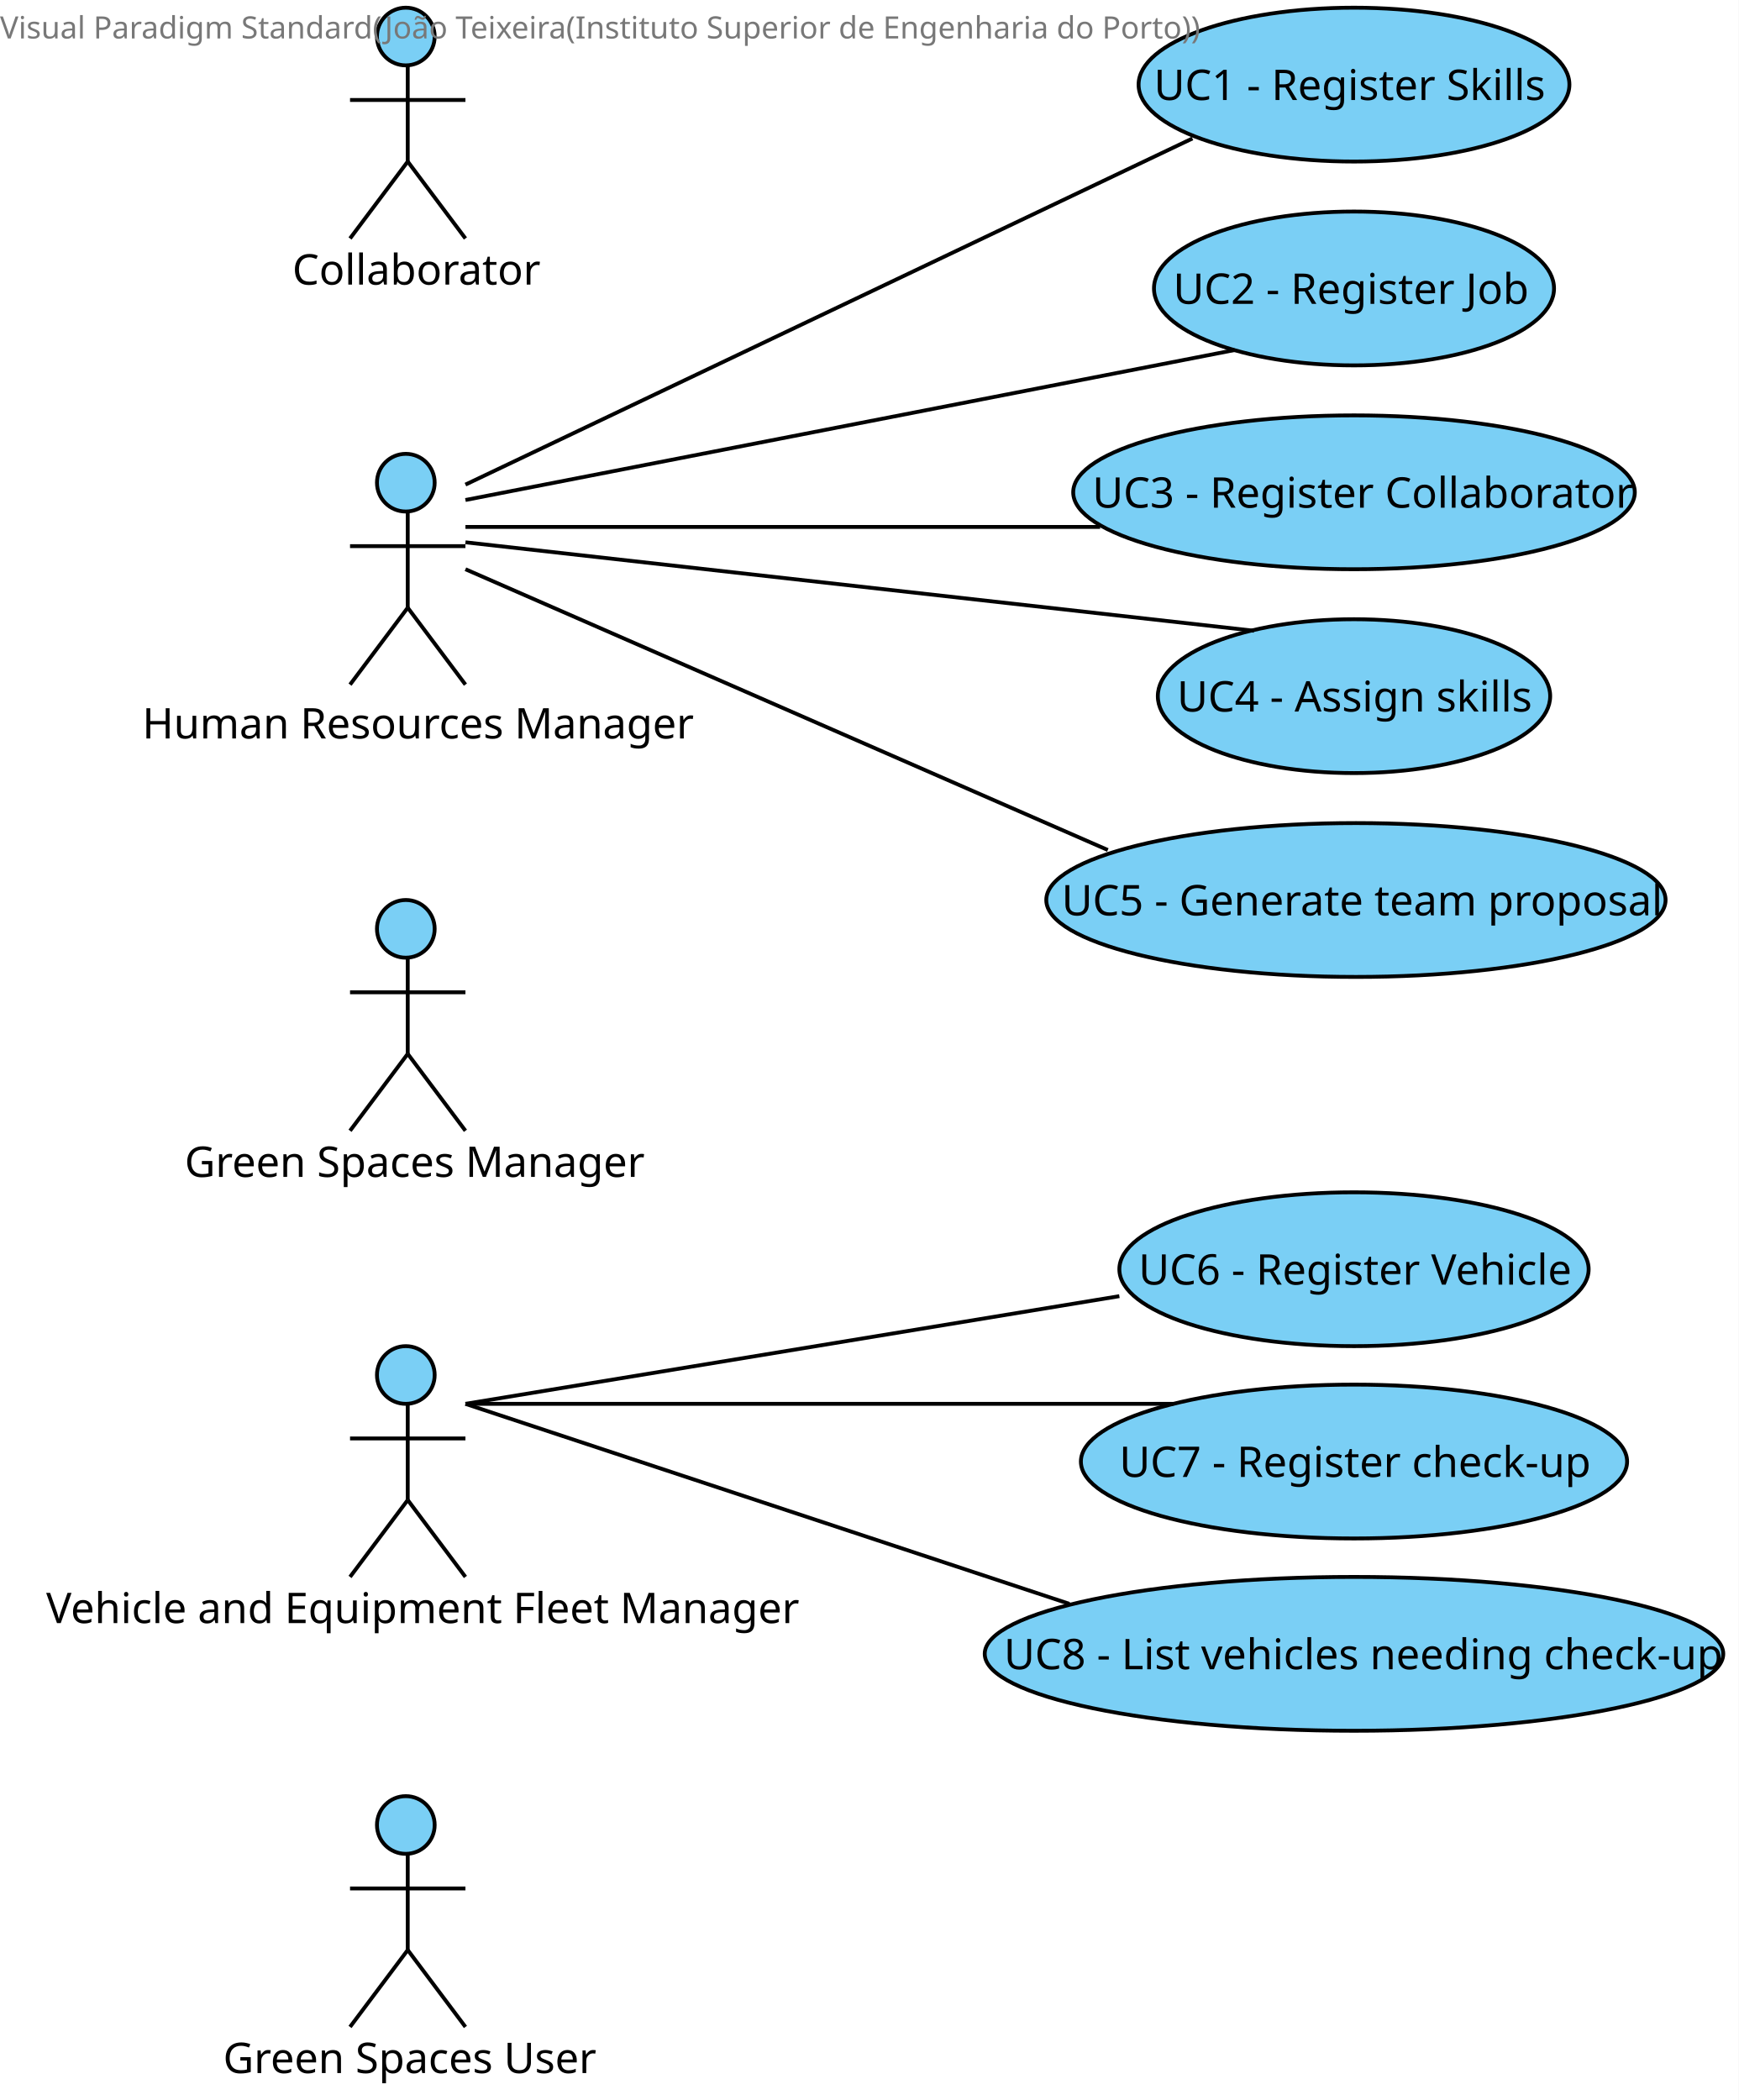
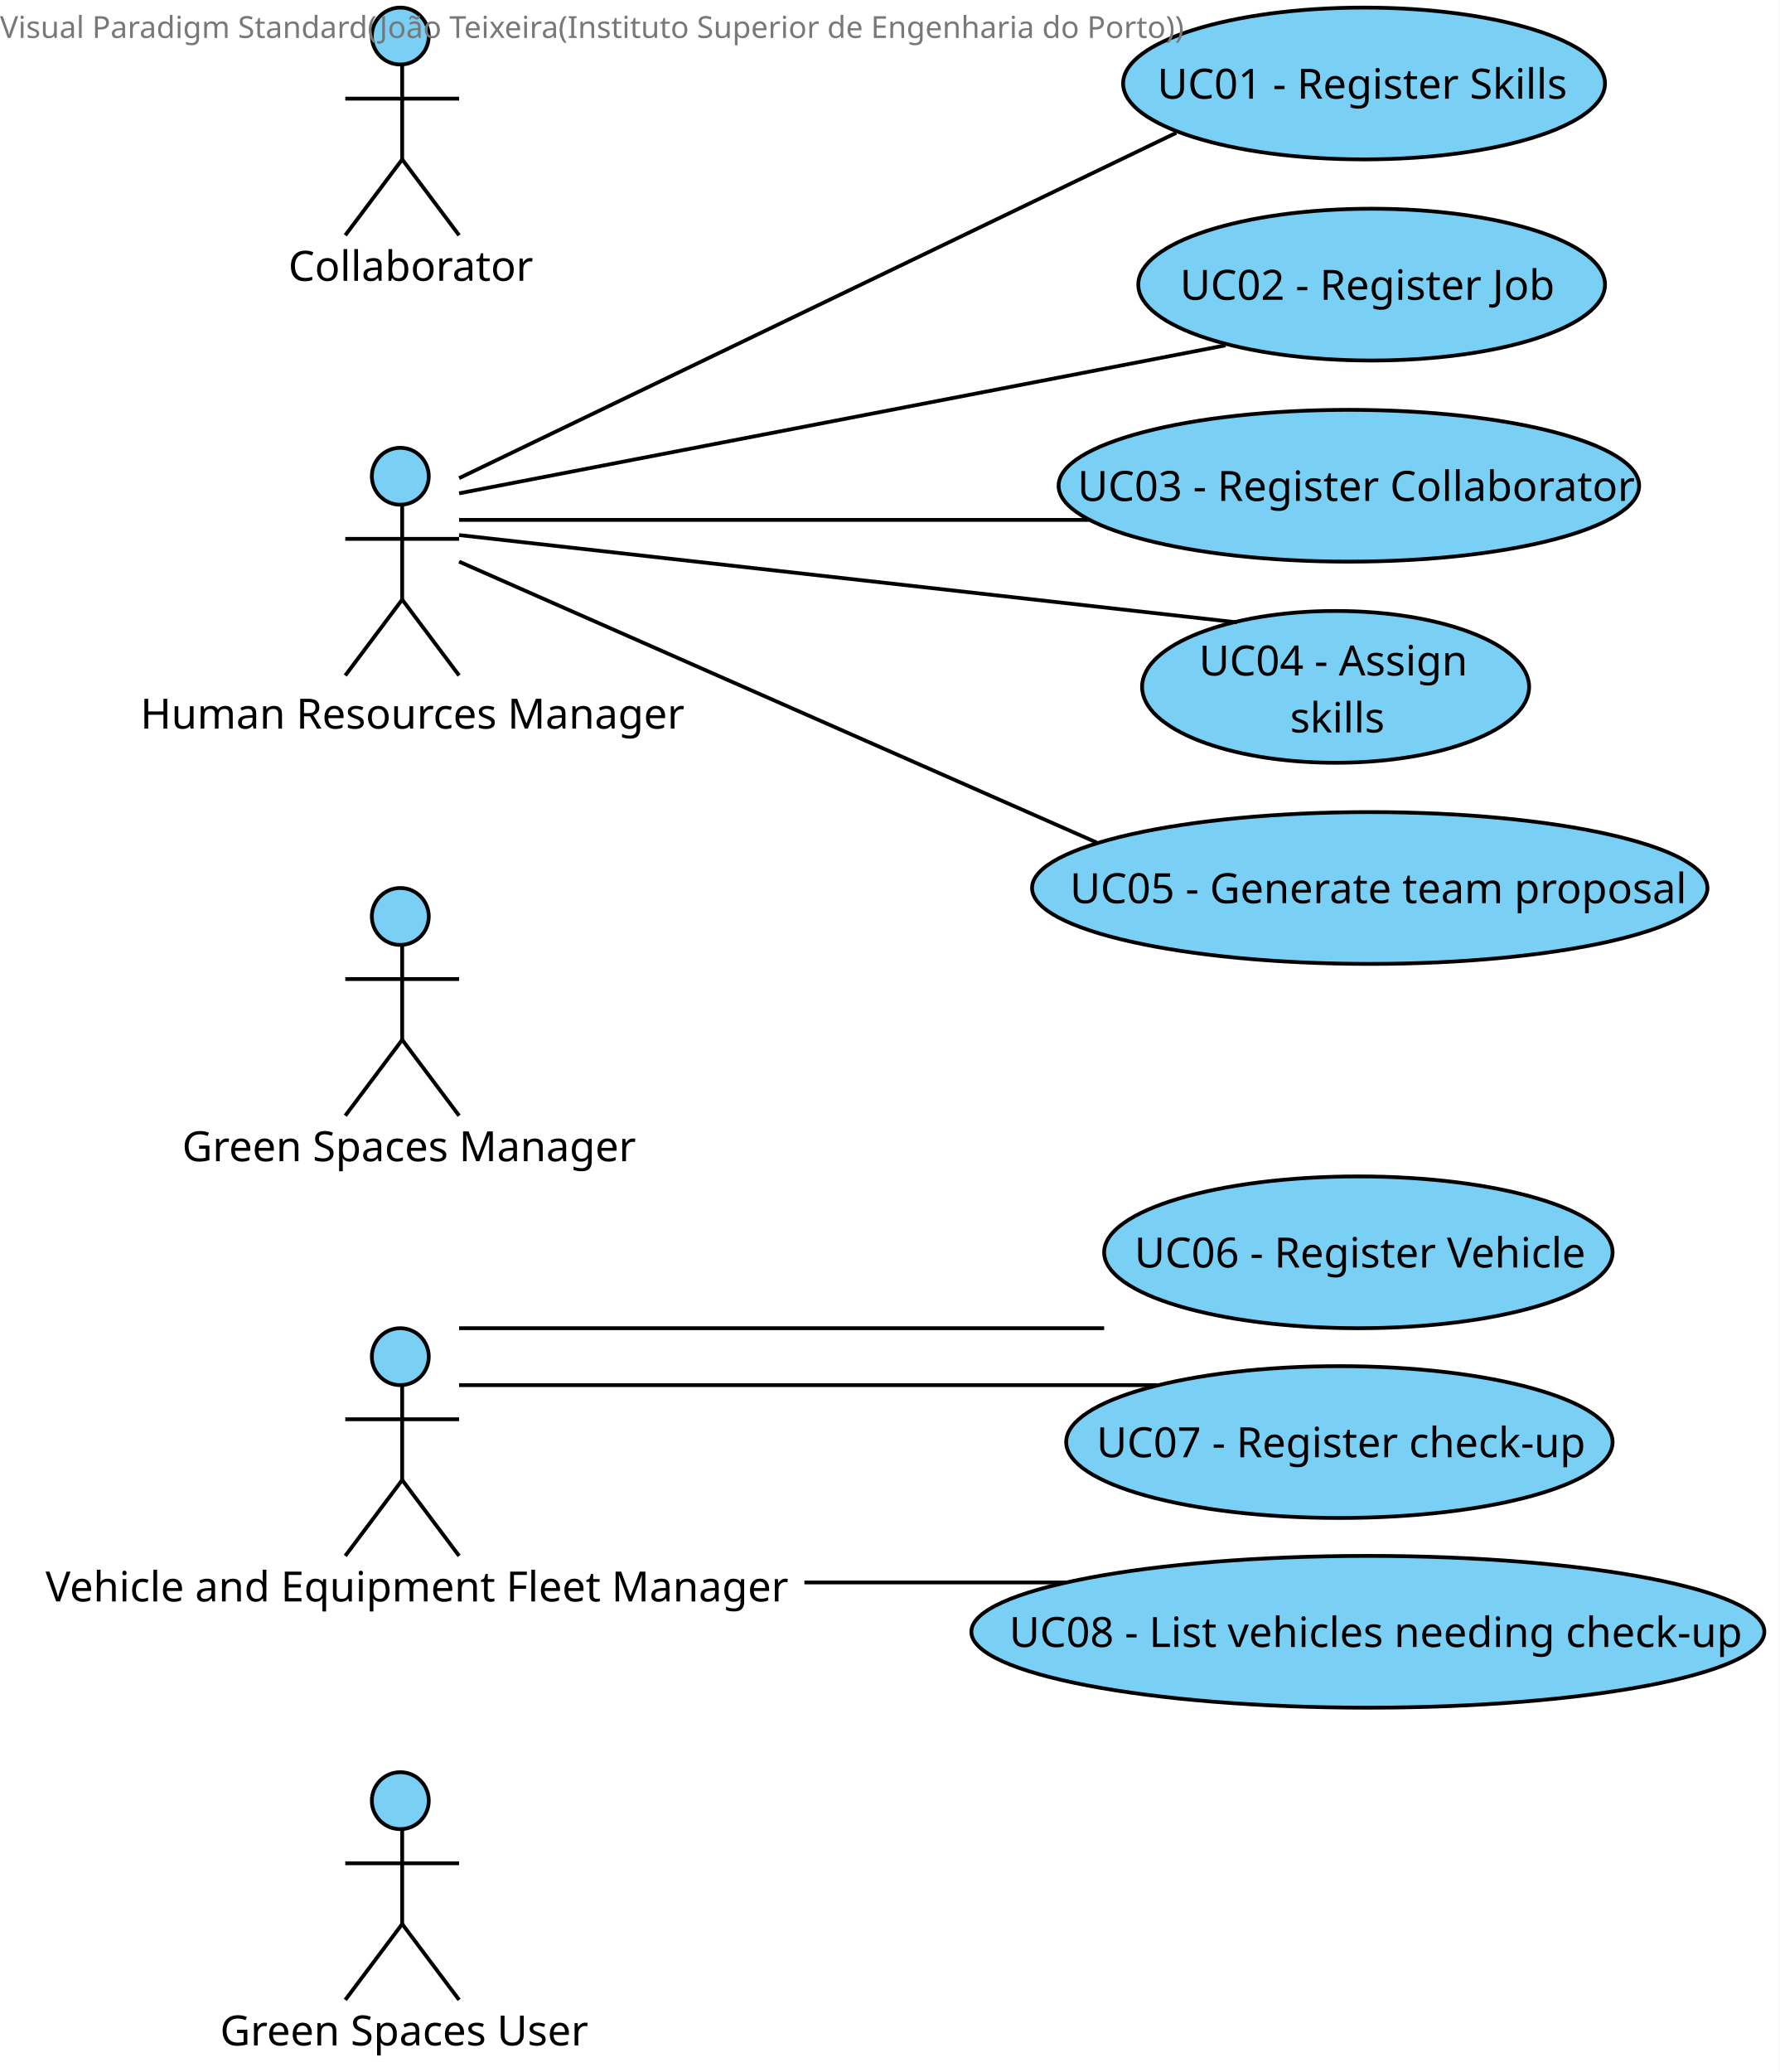
- <svg xmlns="http://www.w3.org/2000/svg" fill-opacity="0" color-rendering="auto" color-interpolation="auto" text-rendering="auto" stroke="rgb(0,0,0)" stroke-linecap="square" width="452" stroke-miterlimit="10" shape-rendering="auto" stroke-opacity="0" fill="rgb(0,0,0)" stroke-dasharray="none" font-weight="normal" stroke-width="1" height="546" font-family="'Dialog'" font-style="normal" stroke-linejoin="miter" font-size="12px" stroke-dashoffset="0" image-rendering="auto">
+ <svg xmlns="http://www.w3.org/2000/svg" fill-opacity="0" color-rendering="auto" color-interpolation="auto" text-rendering="auto" stroke="rgb(0,0,0)" stroke-linecap="square" width="469" stroke-miterlimit="10" shape-rendering="auto" stroke-opacity="0" fill="rgb(0,0,0)" stroke-dasharray="none" font-weight="normal" stroke-width="1" height="546" font-family="'Dialog'" font-style="normal" stroke-linejoin="miter" font-size="12px" stroke-dashoffset="0" image-rendering="auto">
  <defs id="genericDefs" />
  <g>
    <defs id="defs1">
      <clipPath clipPathUnits="userSpaceOnUse" id="clipPath1">
        <path d="M-7 -7 L41 -7 L41 71 L-7 71 L-7 -7 Z" />
      </clipPath>
      <clipPath clipPathUnits="userSpaceOnUse" id="clipPath2">
-         <path d="M-7 -7 L123 -7 L123 51 L-7 51 L-7 -7 Z" />
+         <path d="M-7 -7 L138 -7 L138 51 L-7 51 L-7 -7 Z" />
      </clipPath>
      <clipPath clipPathUnits="userSpaceOnUse" id="clipPath3">
-         <path d="M0 0 L0 40 L112 40 L112 0 Z" />
+         <path d="M0 0 L0 40 L127 40 L127 0 Z" />
      </clipPath>
      <clipPath clipPathUnits="userSpaceOnUse" id="clipPath4">
-         <path d="M-7 -7 L115 -7 L115 51 L-7 51 L-7 -7 Z" />
+         <path d="M-7 -7 L134 -7 L134 51 L-7 51 L-7 -7 Z" />
      </clipPath>
      <clipPath clipPathUnits="userSpaceOnUse" id="clipPath5">
-         <path d="M0 0 L0 40 L104 40 L104 0 Z" />
+         <path d="M0 0 L0 40 L123 40 L123 0 Z" />
      </clipPath>
      <clipPath clipPathUnits="userSpaceOnUse" id="clipPath6">
-         <path d="M-7 -7 L157 -7 L157 51 L-7 51 L-7 -7 Z" />
+         <path d="M-7 -7 L164 -7 L164 51 L-7 51 L-7 -7 Z" />
      </clipPath>
      <clipPath clipPathUnits="userSpaceOnUse" id="clipPath7">
-         <path d="M0 0 L0 40 L146 40 L146 0 Z" />
+         <path d="M0 0 L0 40 L153 40 L153 0 Z" />
      </clipPath>
      <clipPath clipPathUnits="userSpaceOnUse" id="clipPath8">
        <path d="M-7 -7 L113 -7 L113 51 L-7 51 L-7 -7 Z" />
      </clipPath>
      <clipPath clipPathUnits="userSpaceOnUse" id="clipPath9">
        <path d="M0 0 L0 40 L102 40 L102 0 Z" />
      </clipPath>
      <clipPath clipPathUnits="userSpaceOnUse" id="clipPath10">
-         <path d="M-7 -7 L172 -7 L172 51 L-7 51 L-7 -7 Z" />
+         <path d="M-7 -7 L189 -7 L189 51 L-7 51 L-7 -7 Z" />
      </clipPath>
      <clipPath clipPathUnits="userSpaceOnUse" id="clipPath11">
-         <path d="M0 0 L0 40 L161 40 L161 0 Z" />
+         <path d="M0 0 L0 40 L178 40 L178 0 Z" />
      </clipPath>
      <clipPath clipPathUnits="userSpaceOnUse" id="clipPath12">
-         <path d="M-7 -7 L133 -7 L133 51 L-7 51 L-7 -7 Z" />
+         <path d="M-7 -7 L145 -7 L145 51 L-7 51 L-7 -7 Z" />
      </clipPath>
      <clipPath clipPathUnits="userSpaceOnUse" id="clipPath13">
-         <path d="M0 0 L0 40 L122 40 L122 0 Z" />
+         <path d="M0 0 L0 40 L134 40 L134 0 Z" />
      </clipPath>
      <clipPath clipPathUnits="userSpaceOnUse" id="clipPath14">
-         <path d="M-7 -7 L153 -7 L153 51 L-7 51 L-7 -7 Z" />
+         <path d="M-7 -7 L155 -7 L155 51 L-7 51 L-7 -7 Z" />
      </clipPath>
      <clipPath clipPathUnits="userSpaceOnUse" id="clipPath15">
-         <path d="M0 0 L0 40 L142 40 L142 0 Z" />
+         <path d="M0 0 L0 40 L144 40 L144 0 Z" />
      </clipPath>
      <clipPath clipPathUnits="userSpaceOnUse" id="clipPath16">
-         <path d="M-7 -7 L203 -7 L203 51 L-7 51 L-7 -7 Z" />
+         <path d="M-7 -7 L220 -7 L220 51 L-7 51 L-7 -7 Z" />
      </clipPath>
      <clipPath clipPathUnits="userSpaceOnUse" id="clipPath17">
-         <path d="M0 0 L0 40 L192 40 L192 0 Z" />
+         <path d="M0 0 L0 40 L209 40 L209 0 Z" />
      </clipPath>
      <clipPath clipPathUnits="userSpaceOnUse" id="clipPath18">
-         <path d="M-117 -15 L234 -15 L234 30 L-117 30 L-117 -15 Z" />
+         <path d="M-150 -20 L300 -20 L300 40 L-150 40 L-150 -20 Z" />
      </clipPath>
      <clipPath clipPathUnits="userSpaceOnUse" id="clipPath19">
-         <path d="M-137 -15 L274 -15 L274 30 L-137 30 L-137 -15 Z" />
+         <path d="M-208 -15 L416 -15 L416 30 L-208 30 L-208 -15 Z" />
      </clipPath>
      <clipPath clipPathUnits="userSpaceOnUse" id="clipPath20">
        <path d="M-80 -15 L160 -15 L160 30 L-80 30 L-80 -15 Z" />
      </clipPath>
      <clipPath clipPathUnits="userSpaceOnUse" id="clipPath21">
-         <path d="M-208 -15 L416 -15 L416 30 L-208 30 L-208 -15 Z" />
+         <path d="M-137 -15 L274 -15 L274 30 L-137 30 L-137 -15 Z" />
      </clipPath>
      <clipPath clipPathUnits="userSpaceOnUse" id="clipPath22">
-         <path d="M-150 -20 L300 -20 L300 40 L-150 40 L-150 -20 Z" />
+         <path d="M-117 -15 L234 -15 L234 30 L-117 30 L-117 -15 Z" />
      </clipPath>
      <clipPath clipPathUnits="userSpaceOnUse" id="clipPath23">
-         <path d="M0 0 L293 0 L293 194 L0 194 L0 0 Z" />
+         <path d="M0 0 L293 0 L293 195 L0 195 L0 0 Z" />
      </clipPath>
      <clipPath clipPathUnits="userSpaceOnUse" id="clipPath24">
-         <path d="M0 0 L0 76 L75 76 L75 91 L0 91 L0 192 L110 192 L110 194 L293 194 L293 0 Z" />
+         <path d="M0 0 L0 77 L75 77 L75 92 L0 92 L0 193 L110 193 L110 195 L293 195 L293 0 Z" />
      </clipPath>
      <clipPath clipPathUnits="userSpaceOnUse" id="clipPath25">
-         <path d="M0 0 L304 0 L304 143 L0 143 L0 0 Z" />
+         <path d="M0 0 L306 0 L306 143 L0 143 L0 0 Z" />
      </clipPath>
      <clipPath clipPathUnits="userSpaceOnUse" id="clipPath26">
-         <path d="M0 0 L0 21 L75 21 L75 36 L0 36 L0 137 L110 137 L110 143 L304 143 L304 0 Z" />
+         <path d="M0 0 L0 21 L75 21 L75 36 L0 36 L0 137 L110 137 L110 143 L306 143 L306 0 Z" />
      </clipPath>
      <clipPath clipPathUnits="userSpaceOnUse" id="clipPath27">
-         <path d="M0 0 L269 0 L269 104 L0 104 L0 0 Z" />
+         <path d="M0 0 L270 0 L270 104 L0 104 L0 0 Z" />
      </clipPath>
      <clipPath clipPathUnits="userSpaceOnUse" id="clipPath28">
-         <path d="M0 0 L0 91 L110 91 L110 104 L269 104 L269 0 Z" />
+         <path d="M0 0 L0 91 L110 91 L110 104 L270 104 L270 0 Z" />
      </clipPath>
      <clipPath clipPathUnits="userSpaceOnUse" id="clipPath29">
        <path d="M0 0 L309 0 L309 127 L0 127 L0 0 Z" />
      </clipPath>
      <clipPath clipPathUnits="userSpaceOnUse" id="clipPath30">
        <path d="M0 0 L0 87 L110 87 L110 107 L0 107 L0 127 L309 127 L309 0 Z" />
      </clipPath>
      <clipPath clipPathUnits="userSpaceOnUse" id="clipPath31">
-         <path d="M0 0 L271 0 L271 177 L0 177 L0 0 Z" />
+         <path d="M0 0 L272 0 L272 178 L0 178 L0 0 Z" />
      </clipPath>
      <clipPath clipPathUnits="userSpaceOnUse" id="clipPath32">
-         <path d="M0 0 L0 80 L110 80 L110 100 L0 100 L0 177 L271 177 L271 0 Z" />
+         <path d="M0 0 L0 80 L110 80 L110 100 L0 100 L0 178 L272 178 L272 0 Z" />
      </clipPath>
      <clipPath clipPathUnits="userSpaceOnUse" id="clipPath33">
-         <path d="M0 0 L274 0 L274 132 L0 132 L0 0 Z" />
+         <path d="M0 0 L274 0 L274 104 L0 104 L0 0 Z" />
      </clipPath>
      <clipPath clipPathUnits="userSpaceOnUse" id="clipPath34">
-         <path d="M0 0 L0 7 L104 7 L104 22 L0 22 L0 123 L139 123 L139 132 L274 132 L274 0 Z" />
+         <path d="M104 0 L104 9 L0 9 L0 104 L274 104 L274 0 Z" />
      </clipPath>
      <clipPath clipPathUnits="userSpaceOnUse" id="clipPath35">
        <path d="M0 0 L288 0 L288 104 L0 104 L0 0 Z" />
      </clipPath>
      <clipPath clipPathUnits="userSpaceOnUse" id="clipPath36">
        <path d="M0 0 L0 95 L139 95 L139 104 L288 104 L288 0 Z" />
      </clipPath>
      <clipPath clipPathUnits="userSpaceOnUse" id="clipPath37">
-         <path d="M0 0 L261 0 L261 156 L0 156 L0 0 Z" />
+         <path d="M0 0 L173 0 L173 104 L0 104 L0 0 Z" />
      </clipPath>
      <clipPath clipPathUnits="userSpaceOnUse" id="clipPath38">
-         <path d="M0 0 L0 95 L139 95 L139 110 L0 110 L0 156 L261 156 L261 0 Z" />
+         <path d="M0 0 L0 43 L48 43 L48 58 L0 58 L0 104 L173 104 L173 0 Z" />
      </clipPath>
    </defs>
    <g fill="white" text-rendering="geometricPrecision" fill-opacity="1" stroke-opacity="1" stroke="white">
-       <rect x="0" width="452" height="546" y="0" stroke="none" />
+       <rect x="0" width="469" height="546" y="0" stroke="none" />
    </g>
    <g font-size="11px" transform="translate(91,118)" fill-opacity="1" fill="rgb(122,207,245)" text-rendering="geometricPrecision" image-rendering="optimizeQuality" font-family="sans-serif" stroke="rgb(122,207,245)" stroke-opacity="1">
      <circle r="7.5" clip-path="url(#clipPath1)" cx="14.5" cy="7.5" stroke="none" />
    </g>
    <g stroke-linecap="butt" font-size="11px" transform="translate(91,118)" fill-opacity="1" fill="black" text-rendering="geometricPrecision" image-rendering="optimizeQuality" font-family="sans-serif" stroke-linejoin="round" stroke="black" stroke-opacity="1" stroke-miterlimit="0">
      <circle fill="none" r="7.5" clip-path="url(#clipPath1)" cx="14.5" cy="7.5" />
      <line y2="40" fill="none" x1="15" clip-path="url(#clipPath1)" x2="15" y1="15" />
      <line y2="24" fill="none" x1="0" clip-path="url(#clipPath1)" x2="30" y1="24" />
      <line y2="60" fill="none" x1="15" clip-path="url(#clipPath1)" x2="0" y1="40" />
      <line y2="60" fill="none" x1="15" clip-path="url(#clipPath1)" x2="30" y1="40" />
    </g>
    <g font-size="11px" transform="translate(91,350)" fill-opacity="1" fill="rgb(122,207,245)" text-rendering="geometricPrecision" image-rendering="optimizeQuality" font-family="sans-serif" stroke="rgb(122,207,245)" stroke-opacity="1">
      <circle r="7.5" clip-path="url(#clipPath1)" cx="14.5" cy="7.5" stroke="none" />
    </g>
    <g stroke-linecap="butt" font-size="11px" transform="translate(91,350)" fill-opacity="1" fill="black" text-rendering="geometricPrecision" image-rendering="optimizeQuality" font-family="sans-serif" stroke-linejoin="round" stroke="black" stroke-opacity="1" stroke-miterlimit="0">
      <circle fill="none" r="7.5" clip-path="url(#clipPath1)" cx="14.5" cy="7.5" />
      <line y2="40" fill="none" x1="15" clip-path="url(#clipPath1)" x2="15" y1="15" />
      <line y2="24" fill="none" x1="0" clip-path="url(#clipPath1)" x2="30" y1="24" />
      <line y2="60" fill="none" x1="15" clip-path="url(#clipPath1)" x2="0" y1="40" />
      <line y2="60" fill="none" x1="15" clip-path="url(#clipPath1)" x2="30" y1="40" />
    </g>
    <g font-size="11px" transform="translate(91,2)" fill-opacity="1" fill="rgb(122,207,245)" text-rendering="geometricPrecision" image-rendering="optimizeQuality" font-family="sans-serif" stroke="rgb(122,207,245)" stroke-opacity="1">
      <circle r="7.5" clip-path="url(#clipPath1)" cx="14.5" cy="7.5" stroke="none" />
    </g>
    <g stroke-linecap="butt" font-size="11px" transform="translate(91,2)" fill-opacity="1" fill="black" text-rendering="geometricPrecision" image-rendering="optimizeQuality" font-family="sans-serif" stroke-linejoin="round" stroke="black" stroke-opacity="1" stroke-miterlimit="0">
      <circle fill="none" r="7.5" clip-path="url(#clipPath1)" cx="14.5" cy="7.5" />
      <line y2="40" fill="none" x1="15" clip-path="url(#clipPath1)" x2="15" y1="15" />
      <line y2="24" fill="none" x1="0" clip-path="url(#clipPath1)" x2="30" y1="24" />
      <line y2="60" fill="none" x1="15" clip-path="url(#clipPath1)" x2="0" y1="40" />
      <line y2="60" fill="none" x1="15" clip-path="url(#clipPath1)" x2="30" y1="40" />
    </g>
    <g font-size="11px" transform="translate(91,234)" fill-opacity="1" fill="rgb(122,207,245)" text-rendering="geometricPrecision" image-rendering="optimizeQuality" font-family="sans-serif" stroke="rgb(122,207,245)" stroke-opacity="1">
      <circle r="7.5" clip-path="url(#clipPath1)" cx="14.5" cy="7.5" stroke="none" />
    </g>
    <g stroke-linecap="butt" font-size="11px" transform="translate(91,234)" fill-opacity="1" fill="black" text-rendering="geometricPrecision" image-rendering="optimizeQuality" font-family="sans-serif" stroke-linejoin="round" stroke="black" stroke-opacity="1" stroke-miterlimit="0">
      <circle fill="none" r="7.5" clip-path="url(#clipPath1)" cx="14.5" cy="7.5" />
      <line y2="40" fill="none" x1="15" clip-path="url(#clipPath1)" x2="15" y1="15" />
      <line y2="24" fill="none" x1="0" clip-path="url(#clipPath1)" x2="30" y1="24" />
      <line y2="60" fill="none" x1="15" clip-path="url(#clipPath1)" x2="0" y1="40" />
      <line y2="60" fill="none" x1="15" clip-path="url(#clipPath1)" x2="30" y1="40" />
    </g>
    <g font-size="11px" transform="translate(91,467)" fill-opacity="1" fill="rgb(122,207,245)" text-rendering="geometricPrecision" image-rendering="optimizeQuality" font-family="sans-serif" stroke="rgb(122,207,245)" stroke-opacity="1">
      <circle r="7.5" clip-path="url(#clipPath1)" cx="14.5" cy="7.5" stroke="none" />
    </g>
    <g stroke-linecap="butt" font-size="11px" transform="translate(91,467)" fill-opacity="1" fill="black" text-rendering="geometricPrecision" image-rendering="optimizeQuality" font-family="sans-serif" stroke-linejoin="round" stroke="black" stroke-opacity="1" stroke-miterlimit="0">
      <circle fill="none" r="7.5" clip-path="url(#clipPath1)" cx="14.5" cy="7.5" />
      <line y2="40" fill="none" x1="15" clip-path="url(#clipPath1)" x2="15" y1="15" />
      <line y2="24" fill="none" x1="0" clip-path="url(#clipPath1)" x2="30" y1="24" />
      <line y2="60" fill="none" x1="15" clip-path="url(#clipPath1)" x2="0" y1="40" />
      <line y2="60" fill="none" x1="15" clip-path="url(#clipPath1)" x2="30" y1="40" />
    </g>
    <g font-size="11px" transform="translate(296,2)" fill-opacity="1" fill="rgb(122,207,245)" text-rendering="geometricPrecision" image-rendering="optimizeQuality" font-family="sans-serif" stroke="rgb(122,207,245)" stroke-opacity="1">
-       <ellipse rx="56" ry="20" clip-path="url(#clipPath2)" cx="56" cy="20" stroke="none" />
+       <ellipse rx="63.5" ry="20" clip-path="url(#clipPath2)" cx="63.5" cy="20" stroke="none" />
    </g>
    <g stroke-linecap="butt" font-size="11px" transform="translate(296,2)" fill-opacity="1" fill="black" text-rendering="geometricPrecision" image-rendering="optimizeQuality" font-family="sans-serif" stroke-linejoin="round" stroke="black" stroke-opacity="1" stroke-miterlimit="0">
-       <ellipse rx="56" fill="none" ry="20" clip-path="url(#clipPath2)" cx="56" cy="20" />
+       <ellipse rx="63.5" fill="none" ry="20" clip-path="url(#clipPath2)" cx="63.5" cy="20" />
    </g>
    <g font-size="11px" transform="translate(296,2)" fill-opacity="1" fill="black" text-rendering="geometricPrecision" image-rendering="optimizeQuality" font-family="sans-serif" stroke="black" stroke-opacity="1">
-       <text x="4" xml:space="preserve" y="24" clip-path="url(#clipPath3)" stroke="none">UC1 - Register Skills</text>
+       <text x="9" xml:space="preserve" y="24" clip-path="url(#clipPath3)" stroke="none">UC01 - Register Skills</text>
    </g>
    <g font-size="11px" transform="translate(300,55)" fill-opacity="1" fill="rgb(122,207,245)" text-rendering="geometricPrecision" image-rendering="optimizeQuality" font-family="sans-serif" stroke="rgb(122,207,245)" stroke-opacity="1">
-       <ellipse rx="52" ry="20" clip-path="url(#clipPath4)" cx="52" cy="20" stroke="none" />
+       <ellipse rx="61.5" ry="20" clip-path="url(#clipPath4)" cx="61.5" cy="20" stroke="none" />
    </g>
    <g stroke-linecap="butt" font-size="11px" transform="translate(300,55)" fill-opacity="1" fill="black" text-rendering="geometricPrecision" image-rendering="optimizeQuality" font-family="sans-serif" stroke-linejoin="round" stroke="black" stroke-opacity="1" stroke-miterlimit="0">
-       <ellipse rx="52" fill="none" ry="20" clip-path="url(#clipPath4)" cx="52" cy="20" />
+       <ellipse rx="61.5" fill="none" ry="20" clip-path="url(#clipPath4)" cx="61.5" cy="20" />
    </g>
    <g font-size="11px" transform="translate(300,55)" fill-opacity="1" fill="black" text-rendering="geometricPrecision" image-rendering="optimizeQuality" font-family="sans-serif" stroke="black" stroke-opacity="1">
-       <text x="5" xml:space="preserve" y="24" clip-path="url(#clipPath5)" stroke="none">UC2 - Register Job</text>
+       <text x="11" xml:space="preserve" y="24" clip-path="url(#clipPath5)" stroke="none">UC02 - Register Job</text>
    </g>
    <g font-size="11px" transform="translate(279,108)" fill-opacity="1" fill="rgb(122,207,245)" text-rendering="geometricPrecision" image-rendering="optimizeQuality" font-family="sans-serif" stroke="rgb(122,207,245)" stroke-opacity="1">
-       <ellipse rx="73" ry="20" clip-path="url(#clipPath6)" cx="73" cy="20" stroke="none" />
+       <ellipse rx="76.5" ry="20" clip-path="url(#clipPath6)" cx="76.5" cy="20" stroke="none" />
    </g>
    <g stroke-linecap="butt" font-size="11px" transform="translate(279,108)" fill-opacity="1" fill="black" text-rendering="geometricPrecision" image-rendering="optimizeQuality" font-family="sans-serif" stroke-linejoin="round" stroke="black" stroke-opacity="1" stroke-miterlimit="0">
-       <ellipse rx="73" fill="none" ry="20" clip-path="url(#clipPath6)" cx="73" cy="20" />
+       <ellipse rx="76.5" fill="none" ry="20" clip-path="url(#clipPath6)" cx="76.5" cy="20" />
    </g>
    <g font-size="11px" transform="translate(279,108)" fill-opacity="1" fill="black" text-rendering="geometricPrecision" image-rendering="optimizeQuality" font-family="sans-serif" stroke="black" stroke-opacity="1">
-       <text x="5" xml:space="preserve" y="24" clip-path="url(#clipPath7)" stroke="none">UC3 - Register Collaborator</text>
+       <text x="5" xml:space="preserve" y="24" clip-path="url(#clipPath7)" stroke="none">UC03 - Register Collaborator</text>
    </g>
    <g font-size="11px" transform="translate(301,161)" fill-opacity="1" fill="rgb(122,207,245)" text-rendering="geometricPrecision" image-rendering="optimizeQuality" font-family="sans-serif" stroke="rgb(122,207,245)" stroke-opacity="1">
      <ellipse rx="51" ry="20" clip-path="url(#clipPath8)" cx="51" cy="20" stroke="none" />
    </g>
    <g stroke-linecap="butt" font-size="11px" transform="translate(301,161)" fill-opacity="1" fill="black" text-rendering="geometricPrecision" image-rendering="optimizeQuality" font-family="sans-serif" stroke-linejoin="round" stroke="black" stroke-opacity="1" stroke-miterlimit="0">
      <ellipse rx="51" fill="none" ry="20" clip-path="url(#clipPath8)" cx="51" cy="20" />
    </g>
    <g font-size="11px" transform="translate(301,161)" fill-opacity="1" fill="black" text-rendering="geometricPrecision" image-rendering="optimizeQuality" font-family="sans-serif" stroke="black" stroke-opacity="1">
-       <text x="5" xml:space="preserve" y="24" clip-path="url(#clipPath9)" stroke="none">UC4 - Assign skills</text>
+       <text x="15" xml:space="preserve" y="17" clip-path="url(#clipPath9)" stroke="none">UC04 - Assign</text>
+       <text x="39" xml:space="preserve" y="32" clip-path="url(#clipPath9)" stroke="none">skills</text>
    </g>
    <g font-size="11px" transform="translate(272,214)" fill-opacity="1" fill="rgb(122,207,245)" text-rendering="geometricPrecision" image-rendering="optimizeQuality" font-family="sans-serif" stroke="rgb(122,207,245)" stroke-opacity="1">
-       <ellipse rx="80.5" ry="20" clip-path="url(#clipPath10)" cx="80.5" cy="20" stroke="none" />
+       <ellipse rx="89" ry="20" clip-path="url(#clipPath10)" cx="89" cy="20" stroke="none" />
    </g>
    <g stroke-linecap="butt" font-size="11px" transform="translate(272,214)" fill-opacity="1" fill="black" text-rendering="geometricPrecision" image-rendering="optimizeQuality" font-family="sans-serif" stroke-linejoin="round" stroke="black" stroke-opacity="1" stroke-miterlimit="0">
-       <ellipse rx="80.5" fill="none" ry="20" clip-path="url(#clipPath10)" cx="80.5" cy="20" />
+       <ellipse rx="89" fill="none" ry="20" clip-path="url(#clipPath10)" cx="89" cy="20" />
    </g>
    <g font-size="11px" transform="translate(272,214)" fill-opacity="1" fill="black" text-rendering="geometricPrecision" image-rendering="optimizeQuality" font-family="sans-serif" stroke="black" stroke-opacity="1">
-       <text x="4" xml:space="preserve" y="24" clip-path="url(#clipPath11)" stroke="none">UC5 - Generate team proposal</text>
+       <text x="10" xml:space="preserve" y="24" clip-path="url(#clipPath11)" stroke="none">UC05 - Generate team proposal</text>
    </g>
    <g font-size="11px" transform="translate(291,310)" fill-opacity="1" fill="rgb(122,207,245)" text-rendering="geometricPrecision" image-rendering="optimizeQuality" font-family="sans-serif" stroke="rgb(122,207,245)" stroke-opacity="1">
-       <ellipse rx="61" ry="20" clip-path="url(#clipPath12)" cx="61" cy="20" stroke="none" />
+       <ellipse rx="67" ry="20" clip-path="url(#clipPath12)" cx="67" cy="20" stroke="none" />
    </g>
    <g stroke-linecap="butt" font-size="11px" transform="translate(291,310)" fill-opacity="1" fill="black" text-rendering="geometricPrecision" image-rendering="optimizeQuality" font-family="sans-serif" stroke-linejoin="round" stroke="black" stroke-opacity="1" stroke-miterlimit="0">
-       <ellipse rx="61" fill="none" ry="20" clip-path="url(#clipPath12)" cx="61" cy="20" />
+       <ellipse rx="67" fill="none" ry="20" clip-path="url(#clipPath12)" cx="67" cy="20" />
    </g>
    <g font-size="11px" transform="translate(291,310)" fill-opacity="1" fill="black" text-rendering="geometricPrecision" image-rendering="optimizeQuality" font-family="sans-serif" stroke="black" stroke-opacity="1">
-       <text x="5" xml:space="preserve" y="24" clip-path="url(#clipPath13)" stroke="none">UC6 - Register Vehicle</text>
+       <text x="8" xml:space="preserve" y="24" clip-path="url(#clipPath13)" stroke="none">UC06 - Register Vehicle</text>
    </g>
    <g font-size="11px" transform="translate(281,360)" fill-opacity="1" fill="rgb(122,207,245)" text-rendering="geometricPrecision" image-rendering="optimizeQuality" font-family="sans-serif" stroke="rgb(122,207,245)" stroke-opacity="1">
-       <ellipse rx="71" ry="20" clip-path="url(#clipPath14)" cx="71" cy="20" stroke="none" />
+       <ellipse rx="72" ry="20" clip-path="url(#clipPath14)" cx="72" cy="20" stroke="none" />
    </g>
    <g stroke-linecap="butt" font-size="11px" transform="translate(281,360)" fill-opacity="1" fill="black" text-rendering="geometricPrecision" image-rendering="optimizeQuality" font-family="sans-serif" stroke-linejoin="round" stroke="black" stroke-opacity="1" stroke-miterlimit="0">
-       <ellipse rx="71" fill="none" ry="20" clip-path="url(#clipPath14)" cx="71" cy="20" />
+       <ellipse rx="72" fill="none" ry="20" clip-path="url(#clipPath14)" cx="72" cy="20" />
    </g>
    <g font-size="11px" transform="translate(281,360)" fill-opacity="1" fill="black" text-rendering="geometricPrecision" image-rendering="optimizeQuality" font-family="sans-serif" stroke="black" stroke-opacity="1">
-       <text x="10" xml:space="preserve" y="24" clip-path="url(#clipPath15)" stroke="none">UC7 - Register check-up</text>
+       <text x="8" xml:space="preserve" y="24" clip-path="url(#clipPath15)" stroke="none">UC07 - Register check-up</text>
    </g>
    <g font-size="11px" transform="translate(256,410)" fill-opacity="1" fill="rgb(122,207,245)" text-rendering="geometricPrecision" image-rendering="optimizeQuality" font-family="sans-serif" stroke="rgb(122,207,245)" stroke-opacity="1">
-       <ellipse rx="96" ry="20" clip-path="url(#clipPath16)" cx="96" cy="20" stroke="none" />
+       <ellipse rx="104.5" ry="20" clip-path="url(#clipPath16)" cx="104.5" cy="20" stroke="none" />
    </g>
    <g stroke-linecap="butt" font-size="11px" transform="translate(256,410)" fill-opacity="1" fill="black" text-rendering="geometricPrecision" image-rendering="optimizeQuality" font-family="sans-serif" stroke-linejoin="round" stroke="black" stroke-opacity="1" stroke-miterlimit="0">
-       <ellipse rx="96" fill="none" ry="20" clip-path="url(#clipPath16)" cx="96" cy="20" />
+       <ellipse rx="104.5" fill="none" ry="20" clip-path="url(#clipPath16)" cx="104.5" cy="20" />
    </g>
    <g font-size="11px" transform="translate(256,410)" fill-opacity="1" fill="black" text-rendering="geometricPrecision" image-rendering="optimizeQuality" font-family="sans-serif" stroke="black" stroke-opacity="1">
-       <text x="5" xml:space="preserve" y="24" clip-path="url(#clipPath17)" stroke="none">UC8 - List vehicles needing check-up</text>
-     </g>
-     <g font-size="11px" transform="translate(48,527)" fill-opacity="1" fill="black" text-rendering="geometricPrecision" image-rendering="optimizeQuality" font-family="sans-serif" stroke="black" stroke-opacity="1">
-       <text x="10" xml:space="preserve" y="12" clip-path="url(#clipPath18)" stroke="none">Green Spaces User</text>
-     </g>
-     <g font-size="11px" transform="translate(38,294)" fill-opacity="1" fill="black" text-rendering="geometricPrecision" image-rendering="optimizeQuality" font-family="sans-serif" stroke="black" stroke-opacity="1">
-       <text x="10" xml:space="preserve" y="12" clip-path="url(#clipPath19)" stroke="none">Green Spaces Manager</text>
+       <text x="10" xml:space="preserve" y="24" clip-path="url(#clipPath17)" stroke="none">UC08 - List vehicles needing check-up</text>
+     </g>
+     <g font-size="11px" transform="translate(31,178)" fill-opacity="1" fill="black" text-rendering="geometricPrecision" image-rendering="optimizeQuality" font-family="sans-serif" stroke="black" stroke-opacity="1">
+       <text x="6" xml:space="preserve" y="14" clip-path="url(#clipPath18)" stroke="none">Human Resources Manager</text>
+     </g>
+     <g font-size="11px" transform="translate(2,410)" fill-opacity="1" fill="black" text-rendering="geometricPrecision" image-rendering="optimizeQuality" font-family="sans-serif" stroke="black" stroke-opacity="1">
+       <text x="10" xml:space="preserve" y="12" clip-path="url(#clipPath19)" stroke="none">Vehicle and Equipment Fleet Manager</text>
    </g>
    <g font-size="11px" transform="translate(66,62)" fill-opacity="1" fill="black" text-rendering="geometricPrecision" image-rendering="optimizeQuality" font-family="sans-serif" stroke="black" stroke-opacity="1">
      <text x="10" xml:space="preserve" y="12" clip-path="url(#clipPath20)" stroke="none">Collaborator</text>
    </g>
-     <g font-size="11px" transform="translate(2,410)" fill-opacity="1" fill="black" text-rendering="geometricPrecision" image-rendering="optimizeQuality" font-family="sans-serif" stroke="black" stroke-opacity="1">
-       <text x="10" xml:space="preserve" y="12" clip-path="url(#clipPath21)" stroke="none">Vehicle and Equipment Fleet Manager</text>
-     </g>
-     <g font-size="11px" transform="translate(31,178)" fill-opacity="1" fill="black" text-rendering="geometricPrecision" image-rendering="optimizeQuality" font-family="sans-serif" stroke="black" stroke-opacity="1">
-       <text x="6" xml:space="preserve" y="14" clip-path="url(#clipPath22)" stroke="none">Human Resources Manager</text>
-     </g>
-     <g stroke-linecap="butt" font-size="11px" transform="translate(71,-14)" fill-opacity="1" fill="black" text-rendering="geometricPrecision" image-rendering="optimizeQuality" font-family="sans-serif" stroke-linejoin="round" stroke="black" stroke-opacity="1">
-       <line y2="50" fill="none" x1="50" clip-path="url(#clipPath24)" x2="239" y1="140" />
+     <g font-size="11px" transform="translate(38,294)" fill-opacity="1" fill="black" text-rendering="geometricPrecision" image-rendering="optimizeQuality" font-family="sans-serif" stroke="black" stroke-opacity="1">
+       <text x="10" xml:space="preserve" y="12" clip-path="url(#clipPath21)" stroke="none">Green Spaces Manager</text>
+     </g>
+     <g font-size="11px" transform="translate(48,527)" fill-opacity="1" fill="black" text-rendering="geometricPrecision" image-rendering="optimizeQuality" font-family="sans-serif" stroke="black" stroke-opacity="1">
+       <text x="10" xml:space="preserve" y="12" clip-path="url(#clipPath22)" stroke="none">Green Spaces User</text>
+     </g>
+     <g stroke-linecap="butt" font-size="11px" transform="translate(71,-15)" fill-opacity="1" fill="black" text-rendering="geometricPrecision" image-rendering="optimizeQuality" font-family="sans-serif" stroke-linejoin="round" stroke="black" stroke-opacity="1">
+       <line y2="50" fill="none" x1="50" clip-path="url(#clipPath24)" x2="239" y1="141" />
    </g>
    <g stroke-linecap="butt" font-size="11px" transform="translate(71,41)" fill-opacity="1" fill="black" text-rendering="geometricPrecision" image-rendering="optimizeQuality" font-family="sans-serif" stroke-linejoin="round" stroke="black" stroke-opacity="1">
-       <line y2="50" fill="none" x1="50" clip-path="url(#clipPath26)" x2="250" y1="89" />
+       <line y2="50" fill="none" x1="50" clip-path="url(#clipPath26)" x2="252" y1="89" />
    </g>
    <g stroke-linecap="butt" font-size="11px" transform="translate(71,87)" fill-opacity="1" fill="black" text-rendering="geometricPrecision" image-rendering="optimizeQuality" font-family="sans-serif" stroke-linejoin="round" stroke="black" stroke-opacity="1">
-       <line y2="50" fill="none" x1="50" clip-path="url(#clipPath28)" x2="215" y1="50" />
+       <line y2="50" fill="none" x1="50" clip-path="url(#clipPath28)" x2="216" y1="50" />
    </g>
    <g stroke-linecap="butt" font-size="11px" transform="translate(71,91)" fill-opacity="1" fill="black" text-rendering="geometricPrecision" image-rendering="optimizeQuality" font-family="sans-serif" stroke-linejoin="round" stroke="black" stroke-opacity="1">
      <line y2="73" fill="none" x1="50" clip-path="url(#clipPath30)" x2="255" y1="50" />
    </g>
    <g stroke-linecap="butt" font-size="11px" transform="translate(71,98)" fill-opacity="1" fill="black" text-rendering="geometricPrecision" image-rendering="optimizeQuality" font-family="sans-serif" stroke-linejoin="round" stroke="black" stroke-opacity="1">
-       <line y2="123" fill="none" x1="50" clip-path="url(#clipPath32)" x2="217" y1="50" />
-     </g>
-     <g stroke-linecap="butt" font-size="11px" transform="translate(71,287)" fill-opacity="1" fill="black" text-rendering="geometricPrecision" image-rendering="optimizeQuality" font-family="sans-serif" stroke-linejoin="round" stroke="black" stroke-opacity="1">
-       <line y2="50" fill="none" x1="50" clip-path="url(#clipPath34)" x2="220" y1="78" />
+       <line y2="124" fill="none" x1="50" clip-path="url(#clipPath32)" x2="218" y1="50" />
+     </g>
+     <g stroke-linecap="butt" font-size="11px" transform="translate(71,300)" fill-opacity="1" fill="black" text-rendering="geometricPrecision" image-rendering="optimizeQuality" font-family="sans-serif" stroke-linejoin="round" stroke="black" stroke-opacity="1">
+       <line y2="50" fill="none" x1="50" clip-path="url(#clipPath34)" x2="220" y1="50" />
    </g>
    <g stroke-linecap="butt" font-size="11px" transform="translate(71,315)" fill-opacity="1" fill="black" text-rendering="geometricPrecision" image-rendering="optimizeQuality" font-family="sans-serif" stroke-linejoin="round" stroke="black" stroke-opacity="1">
      <line y2="50" fill="none" x1="50" clip-path="url(#clipPath36)" x2="234" y1="50" />
    </g>
-     <g stroke-linecap="butt" font-size="11px" transform="translate(71,315)" fill-opacity="1" fill="black" text-rendering="geometricPrecision" image-rendering="optimizeQuality" font-family="sans-serif" stroke-linejoin="round" stroke="black" stroke-opacity="1">
-       <line y2="102" fill="none" x1="50" clip-path="url(#clipPath38)" x2="207" y1="50" />
+     <g stroke-linecap="butt" font-size="11px" transform="translate(162,367)" fill-opacity="1" fill="black" text-rendering="geometricPrecision" image-rendering="optimizeQuality" font-family="sans-serif" stroke-linejoin="round" stroke="black" stroke-opacity="1">
+       <line y2="50" fill="none" x1="50" clip-path="url(#clipPath38)" x2="119" y1="50" />
    </g>
    <g font-size="8px" fill-opacity="1" fill="rgb(120,120,120)" text-rendering="geometricPrecision" image-rendering="optimizeQuality" stroke="rgb(120,120,120)" stroke-opacity="1">
      <text x="0" xml:space="preserve" y="10" stroke="none">Visual Paradigm Standard(João Teixeira(Instituto Superior de Engenharia do Porto))</text>
    </g>
  </g>
</svg>
